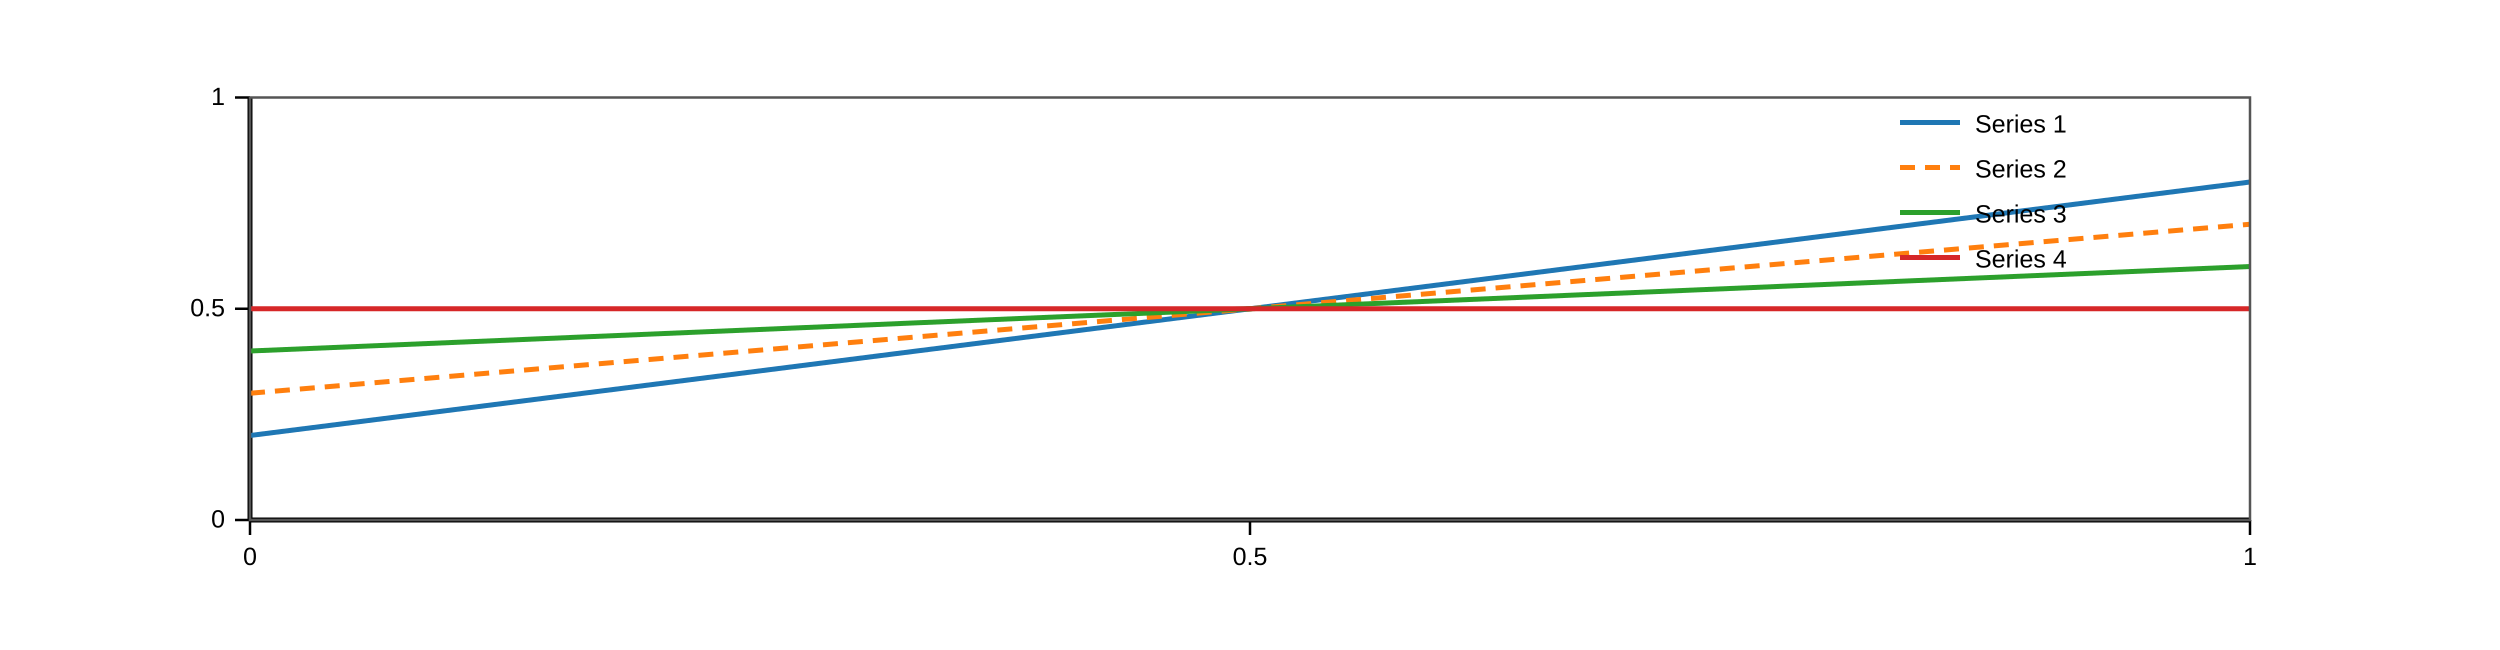
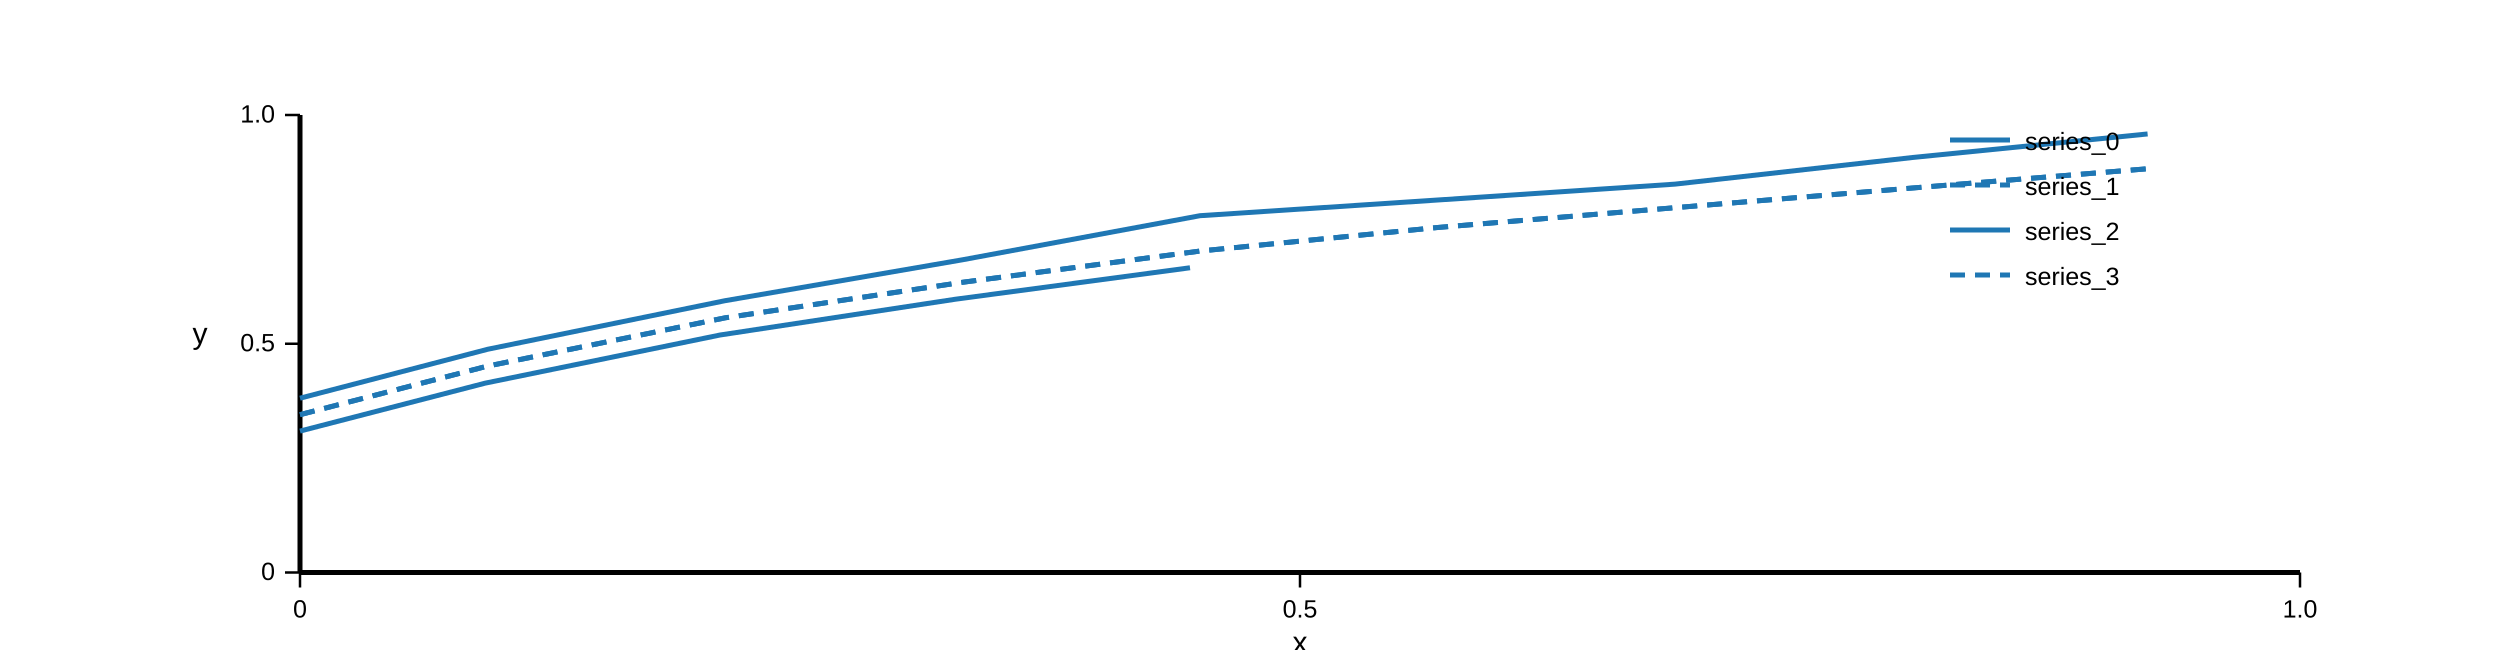
<svg xmlns="http://www.w3.org/2000/svg" baseProfile="full" height="260" version="1.1" width="1000">
  <defs />
  <g id="figure_root">
    <g id="g_axes">
-       <line stroke="#000000" stroke-width="2" x1="100.0" x2="900.0" y1="208.0" y2="208.0" />
-       <line stroke="#000000" stroke-width="2" x1="100.0" x2="100.0" y1="208.0" y2="39.0" />
-       <line stroke="#000000" stroke-width="1" x1="100.0" x2="100.0" y1="208.0" y2="214.0" />
-       <line stroke="#000000" stroke-width="1" x1="500.0" x2="500.0" y1="208.0" y2="214.0" />
-       <line stroke="#000000" stroke-width="1" x1="900.0" x2="900.0" y1="208.0" y2="214.0" />
-       <line stroke="#000000" stroke-width="1" x1="94.0" x2="100.0" y1="208.0" y2="208.0" />
-       <line stroke="#000000" stroke-width="1" x1="94.0" x2="100.0" y1="123.5" y2="123.5" />
-       <line stroke="#000000" stroke-width="1" x1="94.0" x2="100.0" y1="39.0" y2="39.0" />
+       <line stroke="#000000" stroke-width="2" x1="120.0" x2="920.0" y1="229.0" y2="229.0" />
+       <line stroke="#000000" stroke-width="2" x1="120.0" x2="120.0" y1="229.0" y2="46.0" />
+       <line stroke="#000000" stroke-width="1" x1="120.0" x2="120.0" y1="229.0" y2="235.0" />
+       <line stroke="#000000" stroke-width="1" x1="520.0" x2="520.0" y1="229.0" y2="235.0" />
+       <line stroke="#000000" stroke-width="1" x1="920.0" x2="920.0" y1="229.0" y2="235.0" />
+       <line stroke="#000000" stroke-width="1" x1="114.0" x2="120.0" y1="229.0" y2="229.0" />
+       <line stroke="#000000" stroke-width="1" x1="114.0" x2="120.0" y1="137.5" y2="137.5" />
+       <line stroke="#000000" stroke-width="1" x1="114.0" x2="120.0" y1="46.0" y2="46.0" />
    </g>
    <g id="g_curves">
-       <polyline fill="none" id="series_series_1" points="100.0,174.2 233.36,157.3 366.64,140.4 500.0,123.5 633.36,106.6 766.64,89.7 900.0,72.8" stroke="#1f77b4" stroke-width="2.0" />
-       <polyline class="dashed" fill="none" id="series_series_2" points="100.0,157.3 233.36,146.028 366.64,134.772 500.0,123.5 633.36,112.228 766.64,100.972 900.0,89.7" stroke="#ff7f0e" stroke-dasharray="6.0,4.0" stroke-width="2.0" />
-       <polyline fill="none" id="series_series_3" points="100.0,140.4 233.36,134.772 366.64,129.128 500.0,123.5 633.36,117.872 766.64,112.228 900.0,106.6" stroke="#2ca02c" stroke-width="2.0" />
-       <polyline fill="none" id="series_series_4" points="100.0,123.5 233.36,123.5 366.64,123.5 500.0,123.5 633.36,123.5 766.64,123.5 900.0,123.5" stroke="#d62728" stroke-width="2.0" />
+       <polyline fill="none" id="series_series_0" points="120.0,159.277 195.04,139.714 290.0,120.28 384.96,103.919 480.0,86.278 575.04,80.001 670.0,73.651 764.96,63.001 859.04,53.576" stroke="#1f77b4" stroke-width="2.0" />
+       <polyline class="dashed" fill="none" id="series_series_1" points="120.0,165.865 195.04,146.43 290.0,127.142 384.96,112.923 480.0,100.424 575.04,91 670.0,83.076 764.96,75.207 859.04,67.502" stroke="#1f77b4" stroke-dasharray="6,4" stroke-width="2.0" />
+       <polyline fill="none" id="series_series_2" points="120.0,172.435 194.0,153.275 288.0,134.005 382.0,119.712 476.0,107.104" stroke="#1f77b4" stroke-width="2.0" />
+       <polyline class="dashed" fill="none" id="series_series_3" points="120.0,165.865 195.04,146.43 290.0,127.142 384.96,112.923 480.0,100.424 575.04,91 670.0,83.076 764.96,75.207 859.04,67.502" stroke="#1f77b4" stroke-dasharray="6,4" stroke-width="2.0" />
    </g>
    <g id="g_annotations">
      <g id="legend">
-         <line stroke="#1f77b4" stroke-width="2.0" x1="760.0" x2="784.0" y1="49.0" y2="49.0" />
-         <line class="dashed" stroke="#ff7f0e" stroke-dasharray="6.0,4.0" stroke-width="2.0" x1="760.0" x2="784.0" y1="67.0" y2="67.0" />
-         <line stroke="#2ca02c" stroke-width="2.0" x1="760.0" x2="784.0" y1="85.0" y2="85.0" />
-         <line stroke="#d62728" stroke-width="2.0" x1="760.0" x2="784.0" y1="103.0" y2="103.0" />
+         <line stroke="#1f77b4" stroke-width="2.0" x1="780.0" x2="804.0" y1="56.0" y2="56.0" />
+         <line class="dashed" stroke="#1f77b4" stroke-dasharray="6,4" stroke-width="2.0" x1="780.0" x2="804.0" y1="74.0" y2="74.0" />
+         <line stroke="#1f77b4" stroke-width="2.0" x1="780.0" x2="804.0" y1="92.0" y2="92.0" />
+         <line class="dashed" stroke="#1f77b4" stroke-dasharray="6,4" stroke-width="2.0" x1="780.0" x2="804.0" y1="110.0" y2="110.0" />
      </g>
-       <rect fill="none" height="169.0" id="geom_rect_00" stroke="#555555" stroke-width="1.0" width="800.0" x="100.0" y="39.0" />
    </g>
    <g id="g_text">
-       <text fill="#000000" font-family="Arial, sans-serif" font-size="10" id="txt_tick_x_0" text-anchor="middle" x="100.0" y="226.0">0</text>
-       <text fill="#000000" font-family="Arial, sans-serif" font-size="10" id="txt_tick_x_1" text-anchor="middle" x="500.0" y="226.0">0.5</text>
-       <text fill="#000000" font-family="Arial, sans-serif" font-size="10" id="txt_tick_x_2" text-anchor="middle" x="900.0" y="226.0">1</text>
-       <text fill="#000000" font-family="Arial, sans-serif" font-size="10" id="txt_tick_y_0" text-anchor="end" x="90.0" y="211.0">0</text>
-       <text fill="#000000" font-family="Arial, sans-serif" font-size="10" id="txt_tick_y_1" text-anchor="end" x="90.0" y="126.5">0.5</text>
-       <text fill="#000000" font-family="Arial, sans-serif" font-size="10" id="txt_tick_y_2" text-anchor="end" x="90.0" y="42.0">1</text>
-       <text fill="#000000" font-family="Arial, sans-serif" font-size="10" id="txt_legend_series_1" text-anchor="start" x="790.0" y="53.0">Series 1</text>
-       <text fill="#000000" font-family="Arial, sans-serif" font-size="10" id="txt_legend_series_2" text-anchor="start" x="790.0" y="71.0">Series 2</text>
-       <text fill="#000000" font-family="Arial, sans-serif" font-size="10" id="txt_legend_series_3" text-anchor="start" x="790.0" y="89.0">Series 3</text>
-       <text fill="#000000" font-family="Arial, sans-serif" font-size="10" id="txt_legend_series_4" text-anchor="start" x="790.0" y="107.0">Series 4</text>
+       <text fill="#000000" font-family="Arial, sans-serif" font-size="10" id="txt_tick_x_0" text-anchor="middle" x="120.0" y="247.0">0</text>
+       <text fill="#000000" font-family="Arial, sans-serif" font-size="10" id="txt_tick_x_1" text-anchor="middle" x="520.0" y="247.0">0.5</text>
+       <text fill="#000000" font-family="Arial, sans-serif" font-size="10" id="txt_tick_x_2" text-anchor="middle" x="920.0" y="247.0">1.0</text>
+       <text fill="#000000" font-family="Arial, sans-serif" font-size="10" id="txt_tick_y_0" text-anchor="end" x="110.0" y="232.0">0</text>
+       <text fill="#000000" font-family="Arial, sans-serif" font-size="10" id="txt_tick_y_1" text-anchor="end" x="110.0" y="140.5">0.5</text>
+       <text fill="#000000" font-family="Arial, sans-serif" font-size="10" id="txt_tick_y_2" text-anchor="end" x="110.0" y="49.0">1.0</text>
+       <text fill="#000000" font-family="Arial, sans-serif" font-size="12" id="txt_axis_x" text-anchor="middle" x="520.0" y="261.0">x</text>
+       <text fill="#000000" font-family="Arial, sans-serif" font-size="12" id="txt_axis_y" text-anchor="middle" x="80.0" y="137.5">y</text>
+       <text fill="#000000" font-family="Arial, sans-serif" font-size="10" id="txt_legend_series_0" text-anchor="start" x="810.0" y="60.0">series_0</text>
+       <text fill="#000000" font-family="Arial, sans-serif" font-size="10" id="txt_legend_series_1" text-anchor="start" x="810.0" y="78.0">series_1</text>
+       <text fill="#000000" font-family="Arial, sans-serif" font-size="10" id="txt_legend_series_2" text-anchor="start" x="810.0" y="96.0">series_2</text>
+       <text fill="#000000" font-family="Arial, sans-serif" font-size="10" id="txt_legend_series_3" text-anchor="start" x="810.0" y="114.0">series_3</text>
    </g>
    <g id="g_markers" />
  </g>
</svg>
